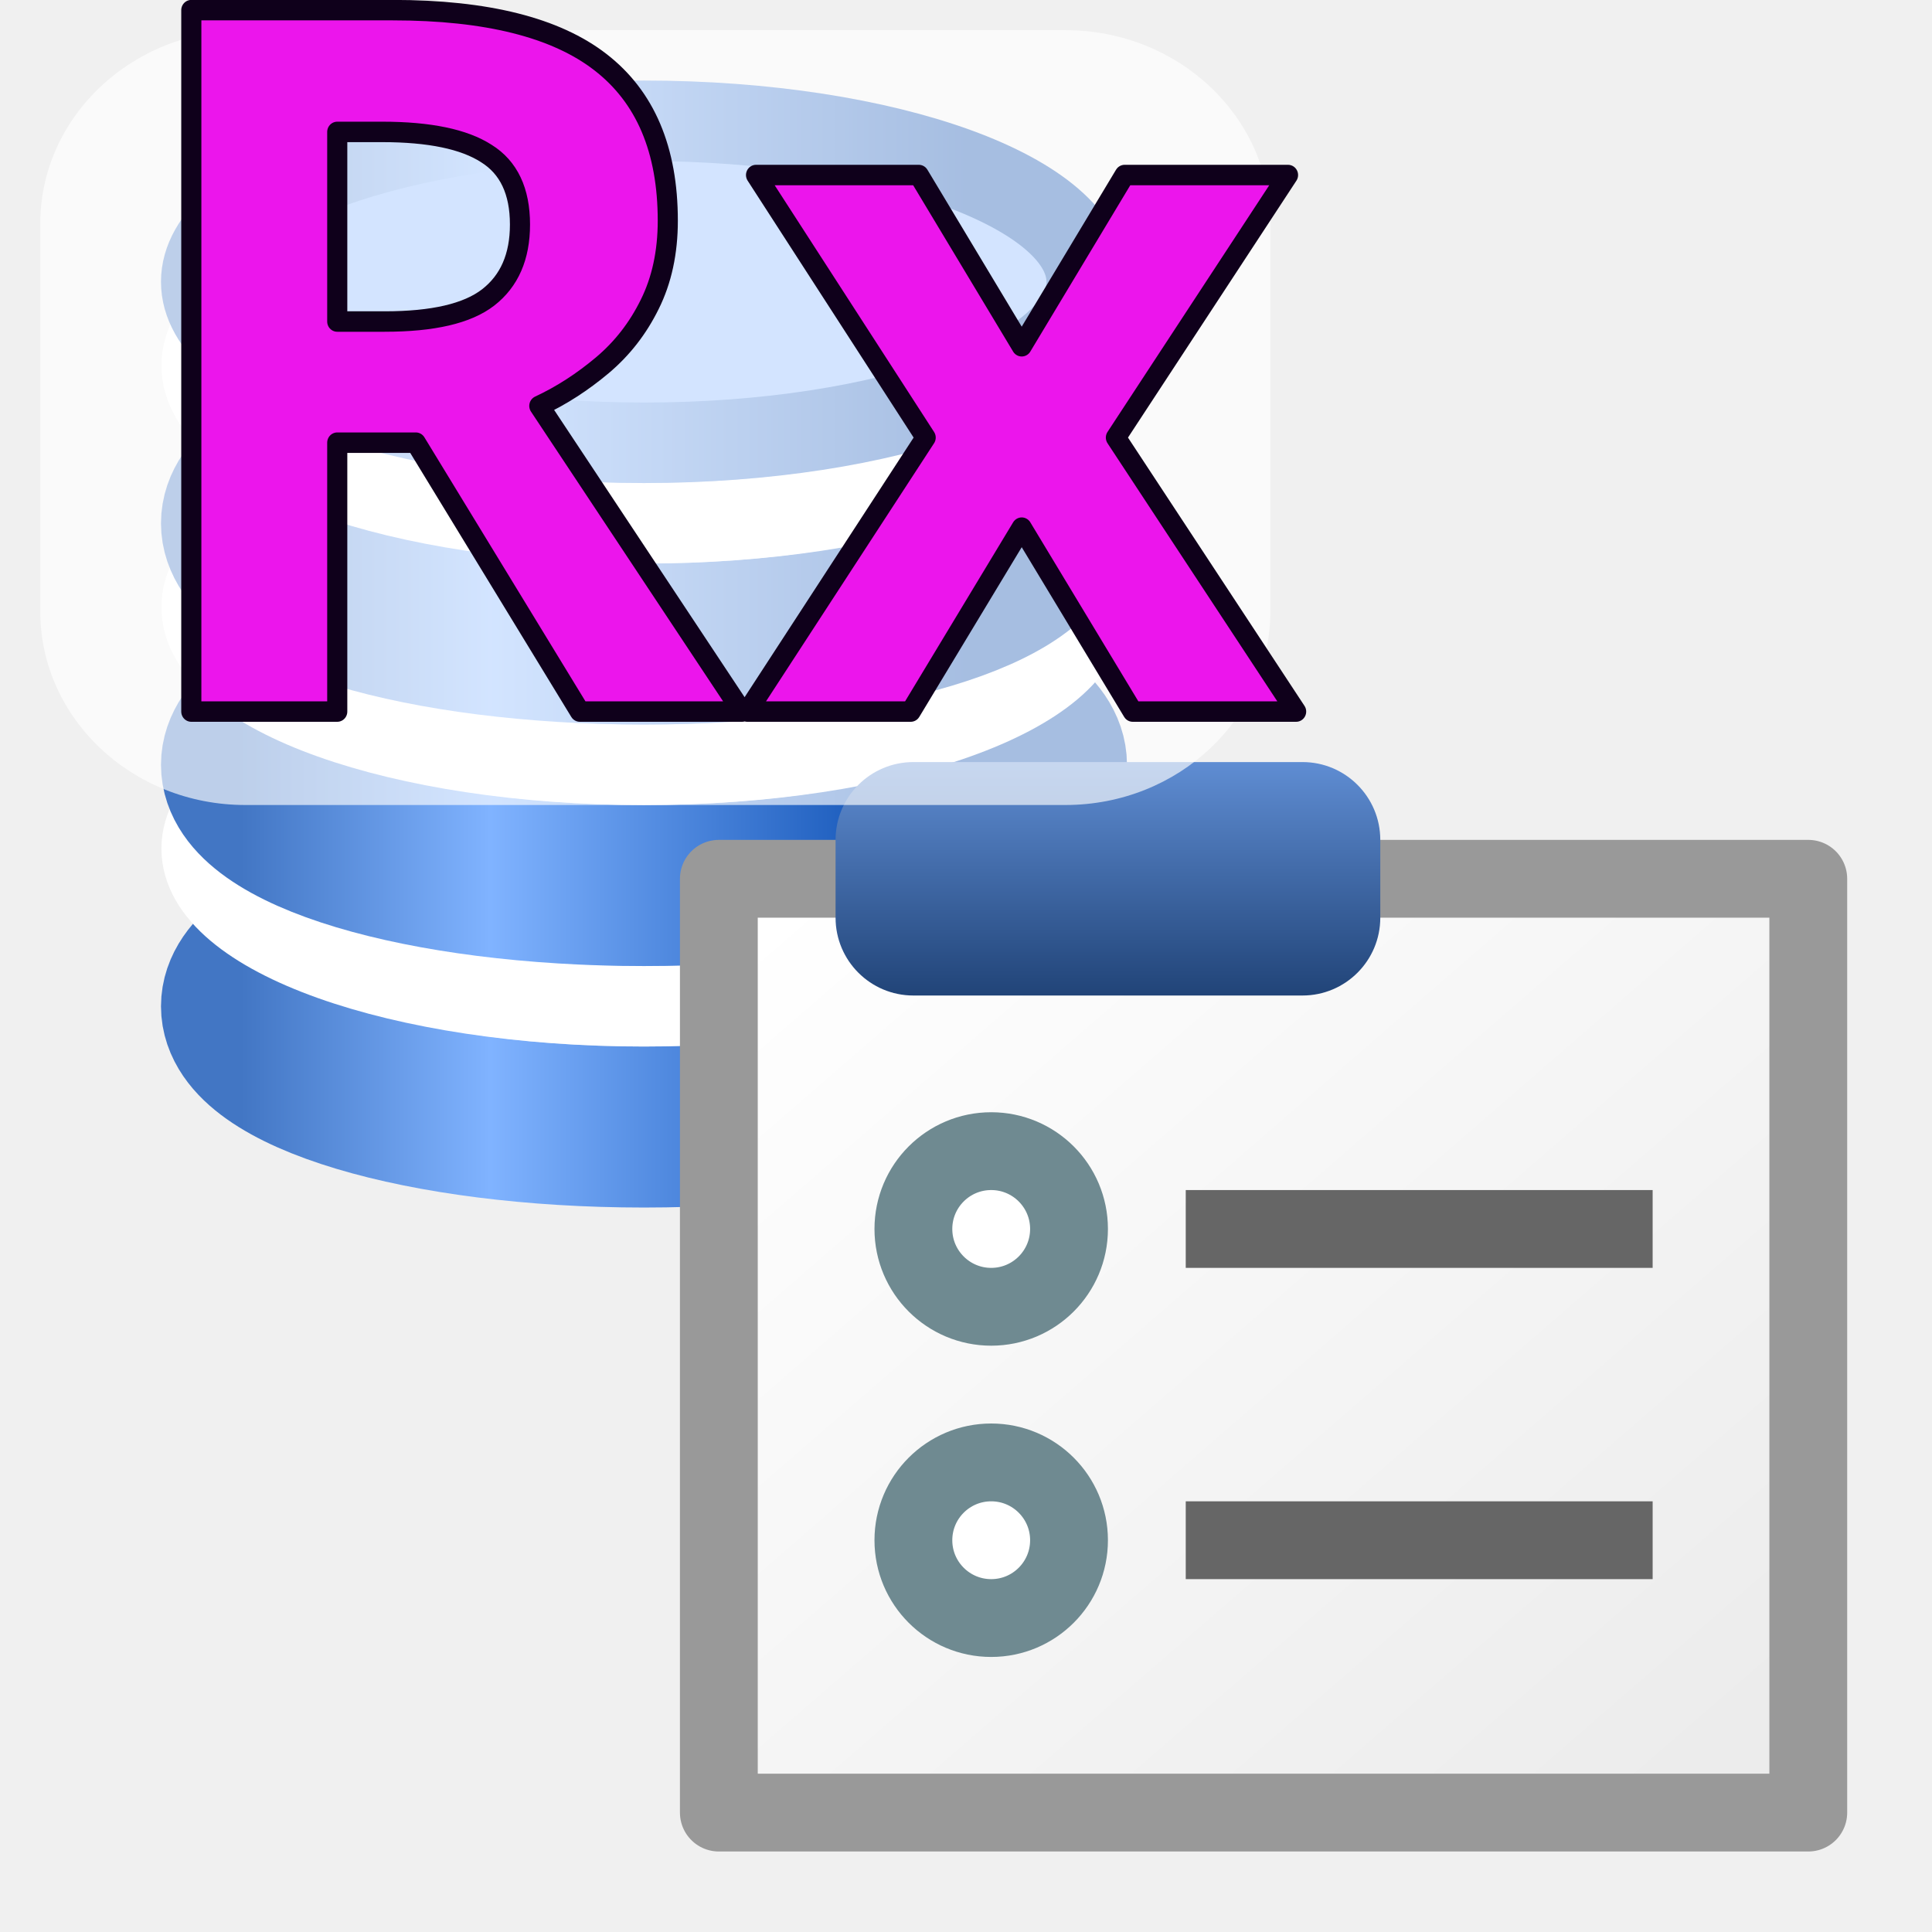
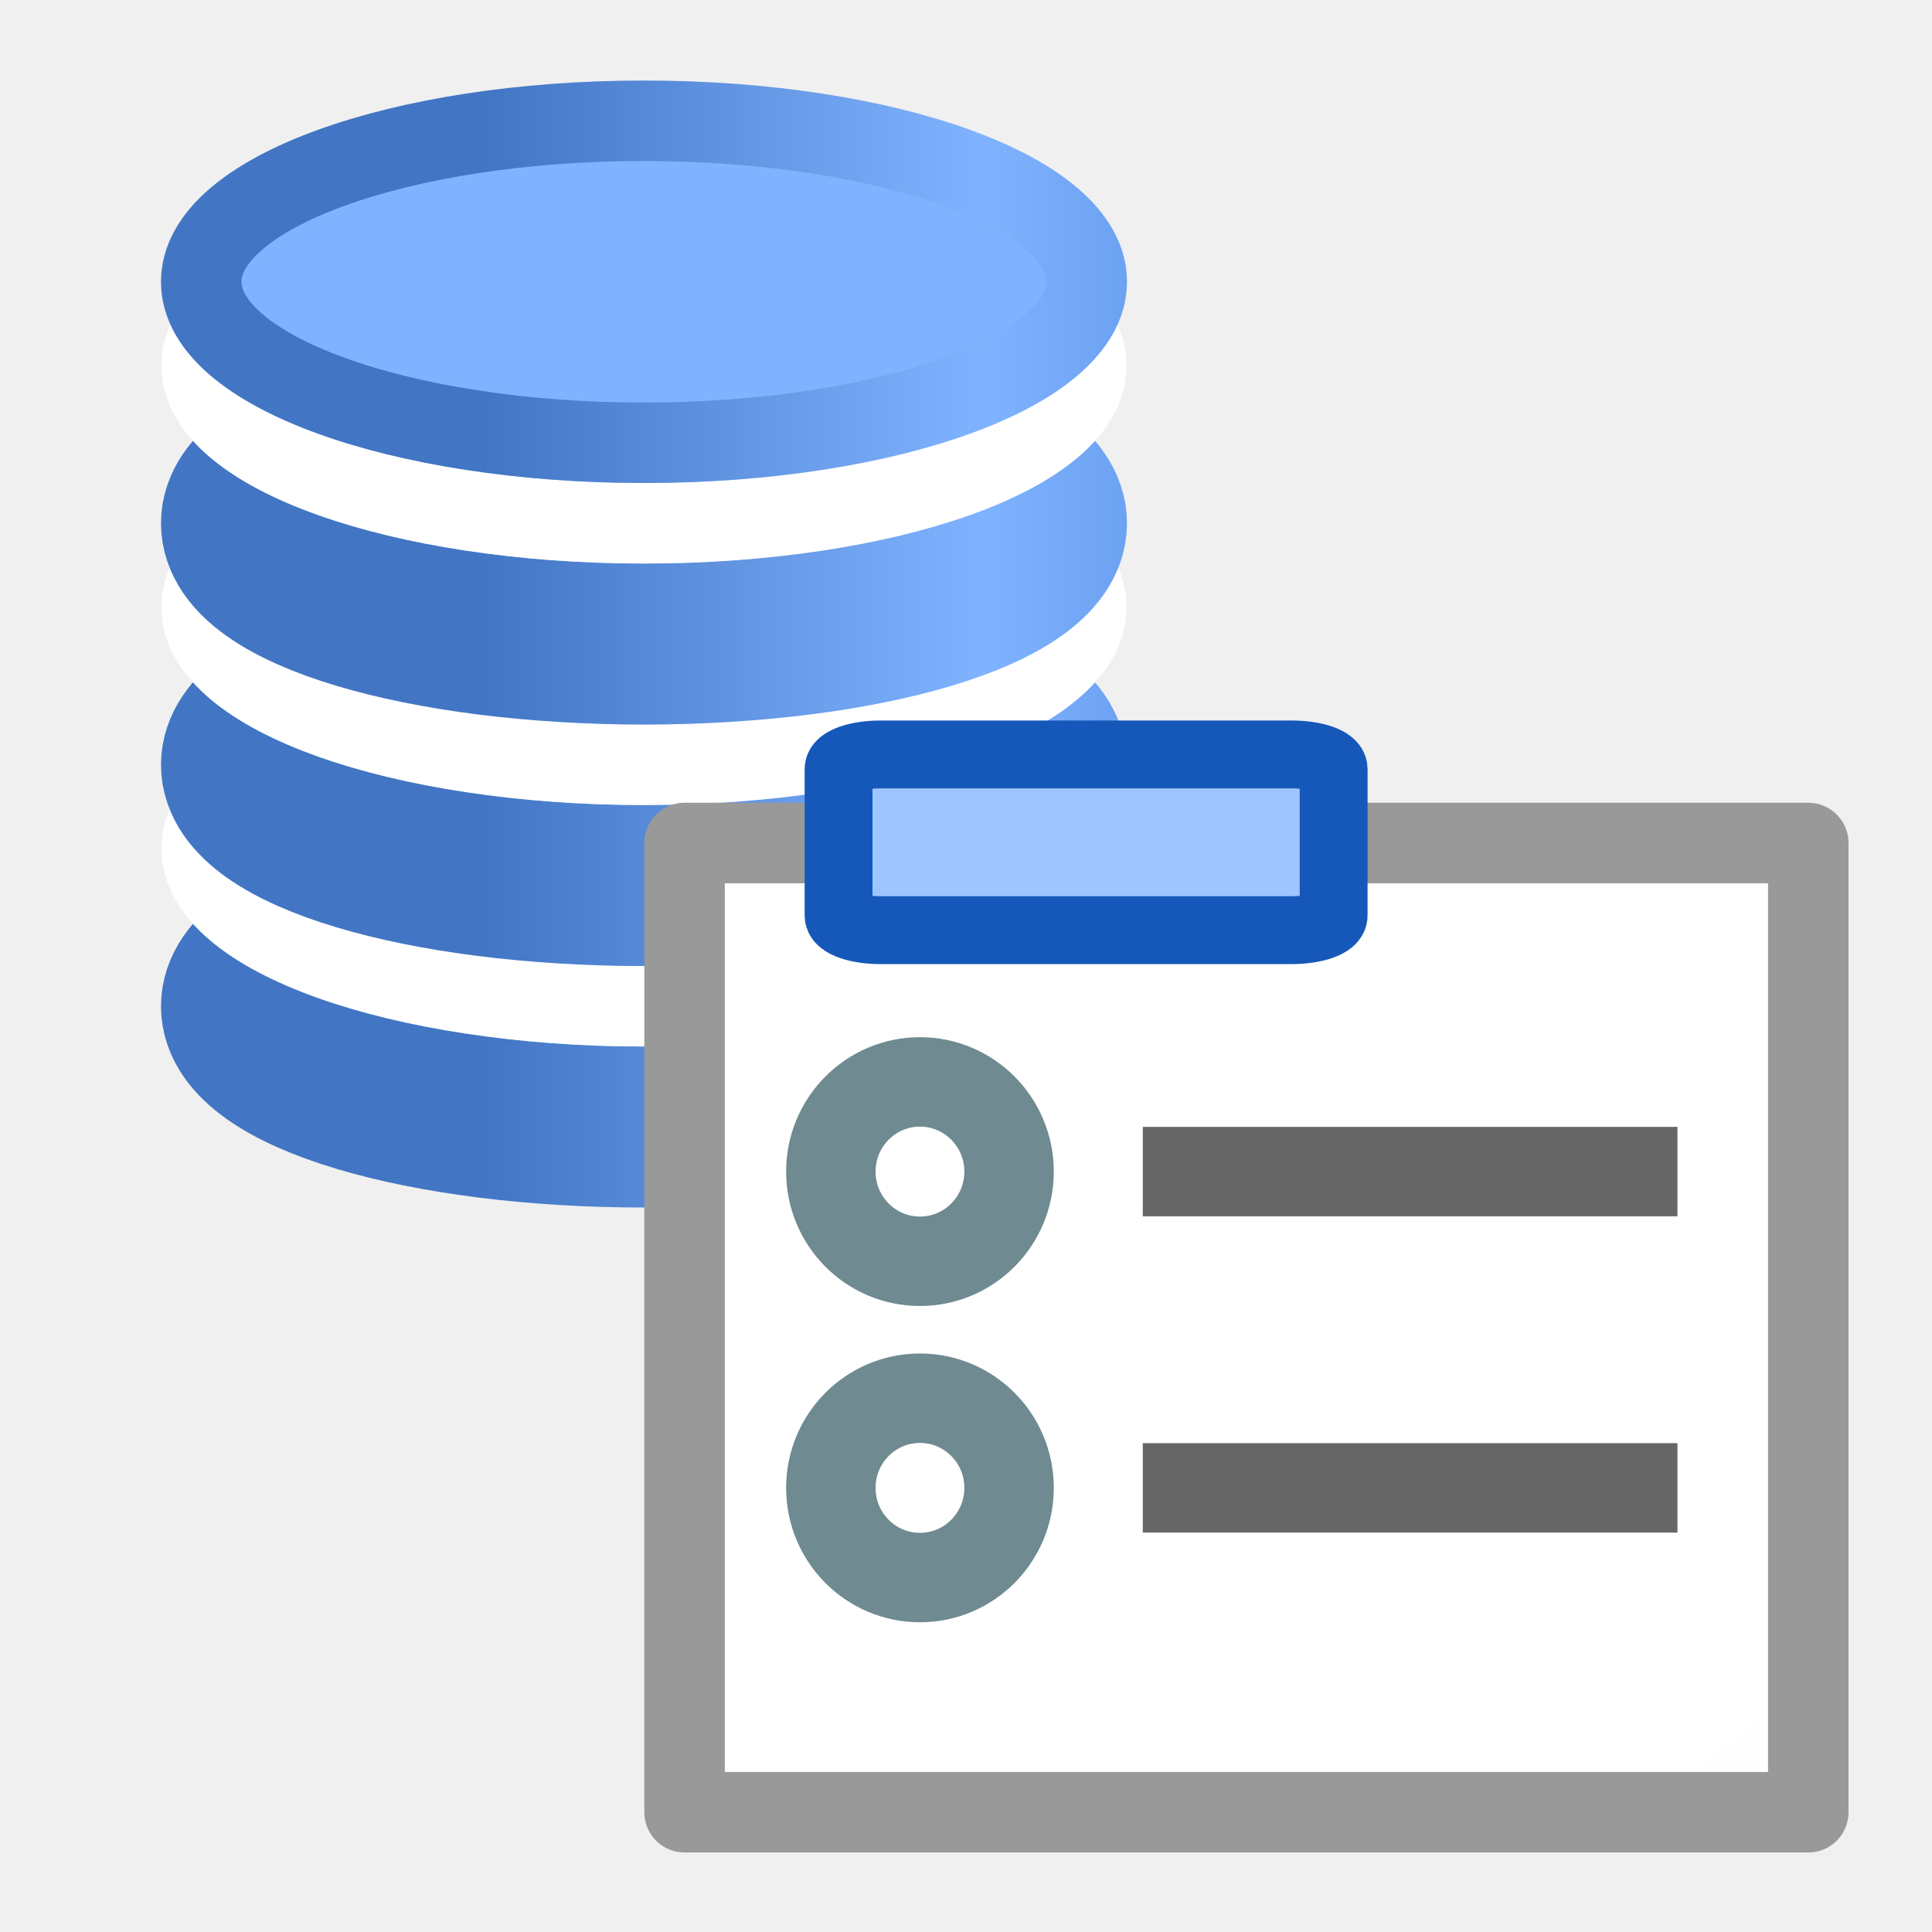
- <svg xmlns="http://www.w3.org/2000/svg" xmlns:xlink="http://www.w3.org/1999/xlink" width="24" height="24" viewBox="0 0 24 24" version="1.1" id="svg448">
-   <defs id="defs442">
-     <linearGradient xlink:href="#linearGradient914" id="linearGradient208" gradientUnits="userSpaceOnUse" gradientTransform="matrix(2,0,0,2,-36.91964,-1051.532)" x1="3" y1="1035.362" x2="12" y2="1035.362" />
-     <linearGradient id="linearGradient914">
+ <svg xmlns="http://www.w3.org/2000/svg" xmlns:ns2="http://www.openswatchbook.org/uri/2009/osb" xmlns:xlink="http://www.w3.org/1999/xlink" width="24" height="24" viewBox="0 0 24 24" version="1.1" id="svg106">
+   <defs id="defs100">
+     <linearGradient xlink:href="#linearGradient914" id="linearGradient226" gradientUnits="userSpaceOnUse" gradientTransform="matrix(4,0,0,4,-36.91964,-3108.256)" x1="3" y1="1035.362" x2="12" y2="1035.362" />
+     <linearGradient id="linearGradient914" ns2:paint="gradient">
      <stop style="stop-color:#4276c4;stop-opacity:1;" offset="0" id="stop910" />
      <stop id="stop916" offset="0.344" style="stop-color:#80b3ff;stop-opacity:1" />
      <stop style="stop-color:#0044aa;stop-opacity:1" offset="1" id="stop912" />
    </linearGradient>
-     <linearGradient gradientTransform="matrix(2,0,0,2,-36.91964,-1057.532)" y2="1035.362" x2="12" y1="1035.362" x1="3" gradientUnits="userSpaceOnUse" id="linearGradient932" xlink:href="#linearGradient914" />
-     <linearGradient y2="1035.362" x2="12" y1="1035.362" x1="3" gradientTransform="matrix(2,0,0,2,-36.91964,-1063.532)" gradientUnits="userSpaceOnUse" id="linearGradient936" xlink:href="#linearGradient914" />
-     <linearGradient xlink:href="#linearGradient968" id="linearGradient970" x1="20" y1="1048.362" x2="3.196" y2="1031.749" gradientUnits="userSpaceOnUse" gradientTransform="matrix(0.7388889,0,0,0.6333334,6.633331,385.9662)" />
-     <linearGradient id="linearGradient968">
+     <linearGradient gradientTransform="matrix(4,0,0,4,-36.91964,-3120.256)" y2="1035.362" x2="12" y1="1035.362" x1="3" gradientUnits="userSpaceOnUse" id="linearGradient932" xlink:href="#linearGradient914" />
+     <linearGradient y2="1035.362" x2="12" y1="1035.362" x1="3" gradientTransform="matrix(4,0,0,4,-36.91964,-3132.256)" gradientUnits="userSpaceOnUse" id="linearGradient936" xlink:href="#linearGradient914" />
+     <linearGradient xlink:href="#linearGradient914" id="linearGradient208" gradientUnits="userSpaceOnUse" gradientTransform="matrix(4,0,0,4,-36.91964,-3108.256)" x1="3" y1="1035.362" x2="12" y2="1035.362" />
+     <linearGradient xlink:href="#linearGradient968-2" id="linearGradient970" x1="20" y1="1048.362" x2="3.196" y2="1031.749" gradientUnits="userSpaceOnUse" gradientTransform="matrix(1.428519,0,0,1.224444,14.25063,-1216.432)" />
+     <linearGradient id="linearGradient968-2">
      <stop style="stop-color:#ececec;stop-opacity:1" offset="0" id="stop964" />
      <stop style="stop-color:#ffffff;stop-opacity:1" offset="1" id="stop966" />
    </linearGradient>
-     <linearGradient gradientTransform="matrix(0.8749999,0,0,0.9999997,5.625001,7.000397)" xlink:href="#linearGradient842" id="linearGradient844" x1="9" y1="1030.362" x2="9" y2="1033.362" gradientUnits="userSpaceOnUse" />
-     <linearGradient id="linearGradient842">
-       <stop style="stop-color:#5f8dd3;stop-opacity:1" offset="0" id="stop838" />
-       <stop style="stop-color:#214478;stop-opacity:1" offset="1" id="stop840" />
-     </linearGradient>
-     <linearGradient xlink:href="#linearGradient914" id="linearGradient541" gradientUnits="userSpaceOnUse" gradientTransform="matrix(2,0,0,2,-36.91964,-1051.532)" x1="3" y1="1035.362" x2="12" y2="1035.362" />
  </defs>
-   <g id="layer1" transform="translate(0,-290.65)">
-     <g transform="matrix(0.5,0,0,0.5,0,290.65)" id="g269">
-       <rect y="284.3" x="0" height="48" width="48" id="rect110" style="fill:none;fill-rule:evenodd;stroke-width:0.876" transform="translate(0,-284.3)" />
-       <g transform="translate(36.91964,-1005.192)" id="g899" style="display:inline">
-         <ellipse style="opacity:1;fill:#bdd1ec;fill-opacity:1;fill-rule:evenodd;stroke:url(#linearGradient541);stroke-width:4;stroke-linecap:round;stroke-linejoin:round;stroke-miterlimit:4;stroke-dasharray:none;stroke-dashoffset:0;stroke-opacity:1;paint-order:normal" id="ellipse880" cx="-20.92" cy="1030.193" rx="10" ry="3" />
-         <ellipse style="opacity:1;fill:#bdd1ec;fill-opacity:1;fill-rule:evenodd;stroke:#ffffff;stroke-width:2;stroke-linecap:round;stroke-linejoin:round;stroke-miterlimit:4;stroke-dasharray:none;stroke-dashoffset:0;stroke-opacity:1;paint-order:normal" id="ellipse878" cx="-20.92" cy="1026.275" rx="10.989" ry="3.917" />
-         <ellipse ry="3" rx="10" cy="1024.193" cx="-20.92" id="ellipse930" style="opacity:1;fill:#bdd1ec;fill-opacity:1;fill-rule:evenodd;stroke:url(#linearGradient932);stroke-width:4;stroke-linecap:round;stroke-linejoin:round;stroke-miterlimit:4;stroke-dasharray:none;stroke-dashoffset:0;stroke-opacity:1;paint-order:normal" />
-         <ellipse ry="3.917" rx="10.989" cy="1020.276" cx="-20.92" id="ellipse874" style="opacity:1;fill:#bdd1ec;fill-opacity:1;fill-rule:evenodd;stroke:#ffffff;stroke-width:2;stroke-linecap:round;stroke-linejoin:round;stroke-miterlimit:4;stroke-dasharray:none;stroke-dashoffset:0;stroke-opacity:1;paint-order:normal" />
-         <ellipse style="opacity:1;fill:#bdd1ec;fill-opacity:1;fill-rule:evenodd;stroke:url(#linearGradient936);stroke-width:4;stroke-linecap:round;stroke-linejoin:round;stroke-miterlimit:4;stroke-dasharray:none;stroke-dashoffset:0;stroke-opacity:1;paint-order:normal" id="ellipse934" cx="-20.92" cy="1018.193" rx="10" ry="3" />
-         <ellipse style="opacity:1;fill:#bdd1ec;fill-opacity:1;fill-rule:evenodd;stroke:#ffffff;stroke-width:2;stroke-linecap:round;stroke-linejoin:round;stroke-miterlimit:4;stroke-dasharray:none;stroke-dashoffset:0;stroke-opacity:1;paint-order:normal" id="ellipse858" cx="-20.92" cy="1014.276" rx="10.989" ry="3.917" />
-         <ellipse ry="4" rx="11" cy="1012.193" cx="-20.92" id="ellipse868" style="opacity:1;fill:#80b3ff;fill-opacity:1;fill-rule:evenodd;stroke:url(#linearGradient208);stroke-width:2;stroke-linecap:round;stroke-linejoin:round;stroke-miterlimit:4;stroke-dasharray:none;stroke-dashoffset:0;stroke-opacity:1;paint-order:normal" />
-       </g>
-       <g id="g164" transform="matrix(0.9666667,0,0,0.9666667,1.42619,-969.3501)">
-         <g id="g85">
-           <g transform="matrix(2,0,0,2,0,-1052.362)" id="g890">
-             <rect style="opacity:1;fill:url(#linearGradient970);fill-opacity:1;stroke:#999999;stroke-width:1;stroke-linecap:round;stroke-linejoin:round;stroke-miterlimit:4;stroke-dasharray:none;stroke-dashoffset:0;stroke-opacity:1;paint-order:normal" id="rect842" width="14" height="12" x="8.5" y="1038.862" />
-             <rect style="opacity:1;fill:url(#linearGradient844);fill-opacity:1;stroke:#999999;stroke-width:0;stroke-linecap:butt;stroke-linejoin:round;stroke-miterlimit:4;stroke-dasharray:none;stroke-dashoffset:0;stroke-opacity:1;paint-order:normal" id="rect836" width="7" height="3" x="10" y="1037.362" rx="1" ry="1" />
-           </g>
-         </g>
-         <circle style="opacity:1;fill:#ffffff;fill-opacity:1;fill-rule:evenodd;stroke:#6f8a91;stroke-width:2;stroke-linecap:round;stroke-linejoin:round;stroke-miterlimit:4;stroke-dasharray:none;stroke-dashoffset:0;stroke-opacity:1;paint-order:normal" id="path853" cx="24" cy="1034.362" r="2" />
-         <circle r="2" cy="1042.362" cx="24" id="circle857" style="opacity:1;fill:#ffffff;fill-opacity:1;fill-rule:evenodd;stroke:#6f8a91;stroke-width:2;stroke-linecap:round;stroke-linejoin:round;stroke-miterlimit:4;stroke-dasharray:none;stroke-dashoffset:0;stroke-opacity:1;paint-order:normal" />
-         <path style="fill:none;fill-rule:evenodd;stroke:#666666;stroke-width:2px;stroke-linecap:butt;stroke-linejoin:miter;stroke-opacity:1" d="m 29,1034.362 h 12" id="path859" />
-         <path id="path861" d="m 29,1042.362 h 12" style="fill:none;fill-rule:evenodd;stroke:#666666;stroke-width:2px;stroke-linecap:butt;stroke-linejoin:miter;stroke-opacity:1" />
-       </g>
-       <rect style="display:inline;opacity:0.65;fill:#ffffff;fill-opacity:1;stroke-width:0.99;image-rendering:auto" id="use4930" width="30.562" height="19.251" x="1" y="0.749" rx="5.094" ry="4.813" />
-       <text transform="scale(0.9916672,1.008403)" id="text3848" y="17.529" x="2.621" style="font-style:normal;font-variant:normal;font-weight:normal;font-stretch:normal;font-size:40.347px;line-height:1.25;font-family:Calibri;-inkscape-font-specification:Calibri;letter-spacing:0px;word-spacing:0px;display:inline;opacity:1;fill:#ec15ec;fill-opacity:1;stroke:#0f001b;stroke-width:0.504;stroke-miterlimit:4;stroke-dasharray:none;stroke-opacity:1" xml:space="preserve">
-         <tspan style="font-style:normal;font-variant:normal;font-weight:bold;font-stretch:normal;font-size:24.208px;line-height:50.434px;font-family:Calibri;-inkscape-font-specification:'Calibri Bold';opacity:0;fill:#ec15ec;fill-opacity:1;stroke:#0f001b;stroke-width:0.504;stroke-linecap:round;stroke-linejoin:round;stroke-miterlimit:4;stroke-dasharray:none;stroke-opacity:1;paint-order:fill markers stroke" y="17.529" x="2.621" id="tspan3846">Rx</tspan>
-       </text>
+   <g id="layer1" transform="translate(0,-308.3)">
+     <rect style="fill:none;fill-rule:evenodd;stroke-width:0.438" id="rect110" width="24" height="24" x="0" y="308.3" />
+   </g>
+   <g id="layer2" transform="translate(0,-24)">
+     <g style="display:inline" id="g899" transform="matrix(0.5,0,0,0.5,18.45982,-478.5962)">
+       <ellipse ry="3" rx="10" cy="1030.193" cx="-20.92" id="ellipse880" style="opacity:1;fill:#bdd1ec;fill-opacity:1;fill-rule:evenodd;stroke:url(#linearGradient208);stroke-width:4;stroke-linecap:round;stroke-linejoin:round;stroke-miterlimit:4;stroke-dasharray:none;stroke-dashoffset:0;stroke-opacity:1;paint-order:normal" />
+       <ellipse ry="3.917" rx="10.989" cy="1026.275" cx="-20.92" id="ellipse878" style="opacity:1;fill:#bdd1ec;fill-opacity:1;fill-rule:evenodd;stroke:#ffffff;stroke-width:2;stroke-linecap:round;stroke-linejoin:round;stroke-miterlimit:4;stroke-dasharray:none;stroke-dashoffset:0;stroke-opacity:1;paint-order:normal" />
+       <ellipse style="opacity:1;fill:#bdd1ec;fill-opacity:1;fill-rule:evenodd;stroke:url(#linearGradient932);stroke-width:4;stroke-linecap:round;stroke-linejoin:round;stroke-miterlimit:4;stroke-dasharray:none;stroke-dashoffset:0;stroke-opacity:1;paint-order:normal" id="ellipse930" cx="-20.92" cy="1024.193" rx="10" ry="3" />
+       <ellipse style="opacity:1;fill:#bdd1ec;fill-opacity:1;fill-rule:evenodd;stroke:#ffffff;stroke-width:2;stroke-linecap:round;stroke-linejoin:round;stroke-miterlimit:4;stroke-dasharray:none;stroke-dashoffset:0;stroke-opacity:1;paint-order:normal" id="ellipse874" cx="-20.92" cy="1020.276" rx="10.989" ry="3.917" />
+       <ellipse ry="3" rx="10" cy="1018.193" cx="-20.92" id="ellipse934" style="opacity:1;fill:#bdd1ec;fill-opacity:1;fill-rule:evenodd;stroke:url(#linearGradient936);stroke-width:4;stroke-linecap:round;stroke-linejoin:round;stroke-miterlimit:4;stroke-dasharray:none;stroke-dashoffset:0;stroke-opacity:1;paint-order:normal" />
+       <ellipse ry="3.917" rx="10.989" cy="1014.276" cx="-20.92" id="ellipse858" style="opacity:1;fill:#bdd1ec;fill-opacity:1;fill-rule:evenodd;stroke:#ffffff;stroke-width:2;stroke-linecap:round;stroke-linejoin:round;stroke-miterlimit:4;stroke-dasharray:none;stroke-dashoffset:0;stroke-opacity:1;paint-order:normal" />
+       <ellipse style="opacity:1;fill:#80b3ff;fill-opacity:1;fill-rule:evenodd;stroke:url(#linearGradient226);stroke-width:2;stroke-linecap:round;stroke-linejoin:round;stroke-miterlimit:4;stroke-dasharray:none;stroke-dashoffset:0;stroke-opacity:1;paint-order:normal" id="ellipse868" cx="-20.92" cy="1012.193" rx="11" ry="4" />
    </g>
  </g>
+   <g id="layer3" style="display:inline" transform="translate(0,-24)">
+     <rect style="opacity:1;fill:url(#linearGradient970);fill-opacity:1;stroke:#999999;stroke-width:1;stroke-linecap:round;stroke-linejoin:round;stroke-miterlimit:4;stroke-dasharray:none;stroke-dashoffset:0;stroke-opacity:1;paint-order:normal" id="rect842" width="13.959" height="12.04" x="8.504" y="34.472" />
+     <ellipse style="opacity:1;fill:#ffffff;fill-opacity:1;fill-rule:evenodd;stroke:#6f8a91;stroke-width:1.111;stroke-linecap:round;stroke-linejoin:round;stroke-miterlimit:4;stroke-dasharray:none;stroke-dashoffset:0;stroke-opacity:1;paint-order:normal" id="path853" cx="11.428" cy="38.554" rx="1.107" ry="1.114" />
+     <ellipse cy="42.483" cx="11.428" id="circle857" style="opacity:1;fill:#ffffff;fill-opacity:1;fill-rule:evenodd;stroke:#6f8a91;stroke-width:1.111;stroke-linecap:round;stroke-linejoin:round;stroke-miterlimit:4;stroke-dasharray:none;stroke-dashoffset:0;stroke-opacity:1;paint-order:normal" rx="1.107" ry="1.114" />
+     <path style="fill:none;fill-rule:evenodd;stroke:#666666;stroke-width:1.111px;stroke-linecap:butt;stroke-linejoin:miter;stroke-opacity:1" d="m 14.196,38.554 h 6.642" id="path859" />
+     <path id="path861" d="m 14.196,42.483 h 6.642" style="fill:none;fill-rule:evenodd;stroke:#666666;stroke-width:1.111px;stroke-linecap:butt;stroke-linejoin:miter;stroke-opacity:1" />
+   </g>
+   <g id="layer4" style="display:inline">
+     <rect style="opacity:1;fill:#9ec5ff;fill-opacity:1;fill-rule:evenodd;stroke:#1658b9;stroke-width:0.843;stroke-linecap:butt;stroke-linejoin:round;stroke-miterlimit:4;stroke-dasharray:none;stroke-opacity:1;paint-order:fill markers stroke" id="rect8994" width="6.15" height="2.183" x="10.417" y="9.372" rx="0.521" ry="0.182" />
+   </g>
+   <g id="layer7" transform="translate(0,-24)">
+     <flowRoot xml:space="preserve" id="flowRoot914-84" style="font-style:normal;font-variant:normal;font-weight:normal;font-stretch:normal;font-size:12px;line-height:1.25;font-family:'Arial Unicode MS';-inkscape-font-specification:'Arial Unicode MS';letter-spacing:0px;word-spacing:0px;fill:#c500ab;fill-opacity:1;stroke:#ffffff;stroke-width:2.968;stroke-linecap:round;stroke-linejoin:round;stroke-miterlimit:4;stroke-dasharray:none;stroke-opacity:1;paint-order:markers stroke fill" transform="matrix(0.4635428,0,0,0.5511477,-1.283295,23.85965)">
+       <flowRegion id="flowRegion916-4" style="fill:#c500ab;fill-opacity:1;stroke:#ffffff;stroke-width:2.968;stroke-linecap:round;stroke-linejoin:round;stroke-miterlimit:4;stroke-dasharray:none;stroke-opacity:1;paint-order:markers stroke fill">
+         <rect id="rect918-7" width="38.142" height="34.675" x="3.467" y="-1.878" style="fill:#c500ab;fill-opacity:1;stroke:#ffffff;stroke-width:2.968;stroke-linecap:round;stroke-linejoin:round;stroke-miterlimit:4;stroke-dasharray:none;stroke-opacity:1;paint-order:markers stroke fill" />
+       </flowRegion>
+       <flowPara id="flowPara920-5" style="font-style:normal;font-variant:normal;font-weight:bold;font-stretch:normal;font-size:21.333px;font-family:Arial;-inkscape-font-specification:'Arial Bold';stroke:#ffffff;stroke-width:2.968;stroke-linecap:round;stroke-linejoin:round;stroke-miterlimit:4;stroke-dasharray:none;stroke-opacity:1;paint-order:markers stroke fill">Rx</flowPara>
+     </flowRoot>
+   </g>
</svg>
